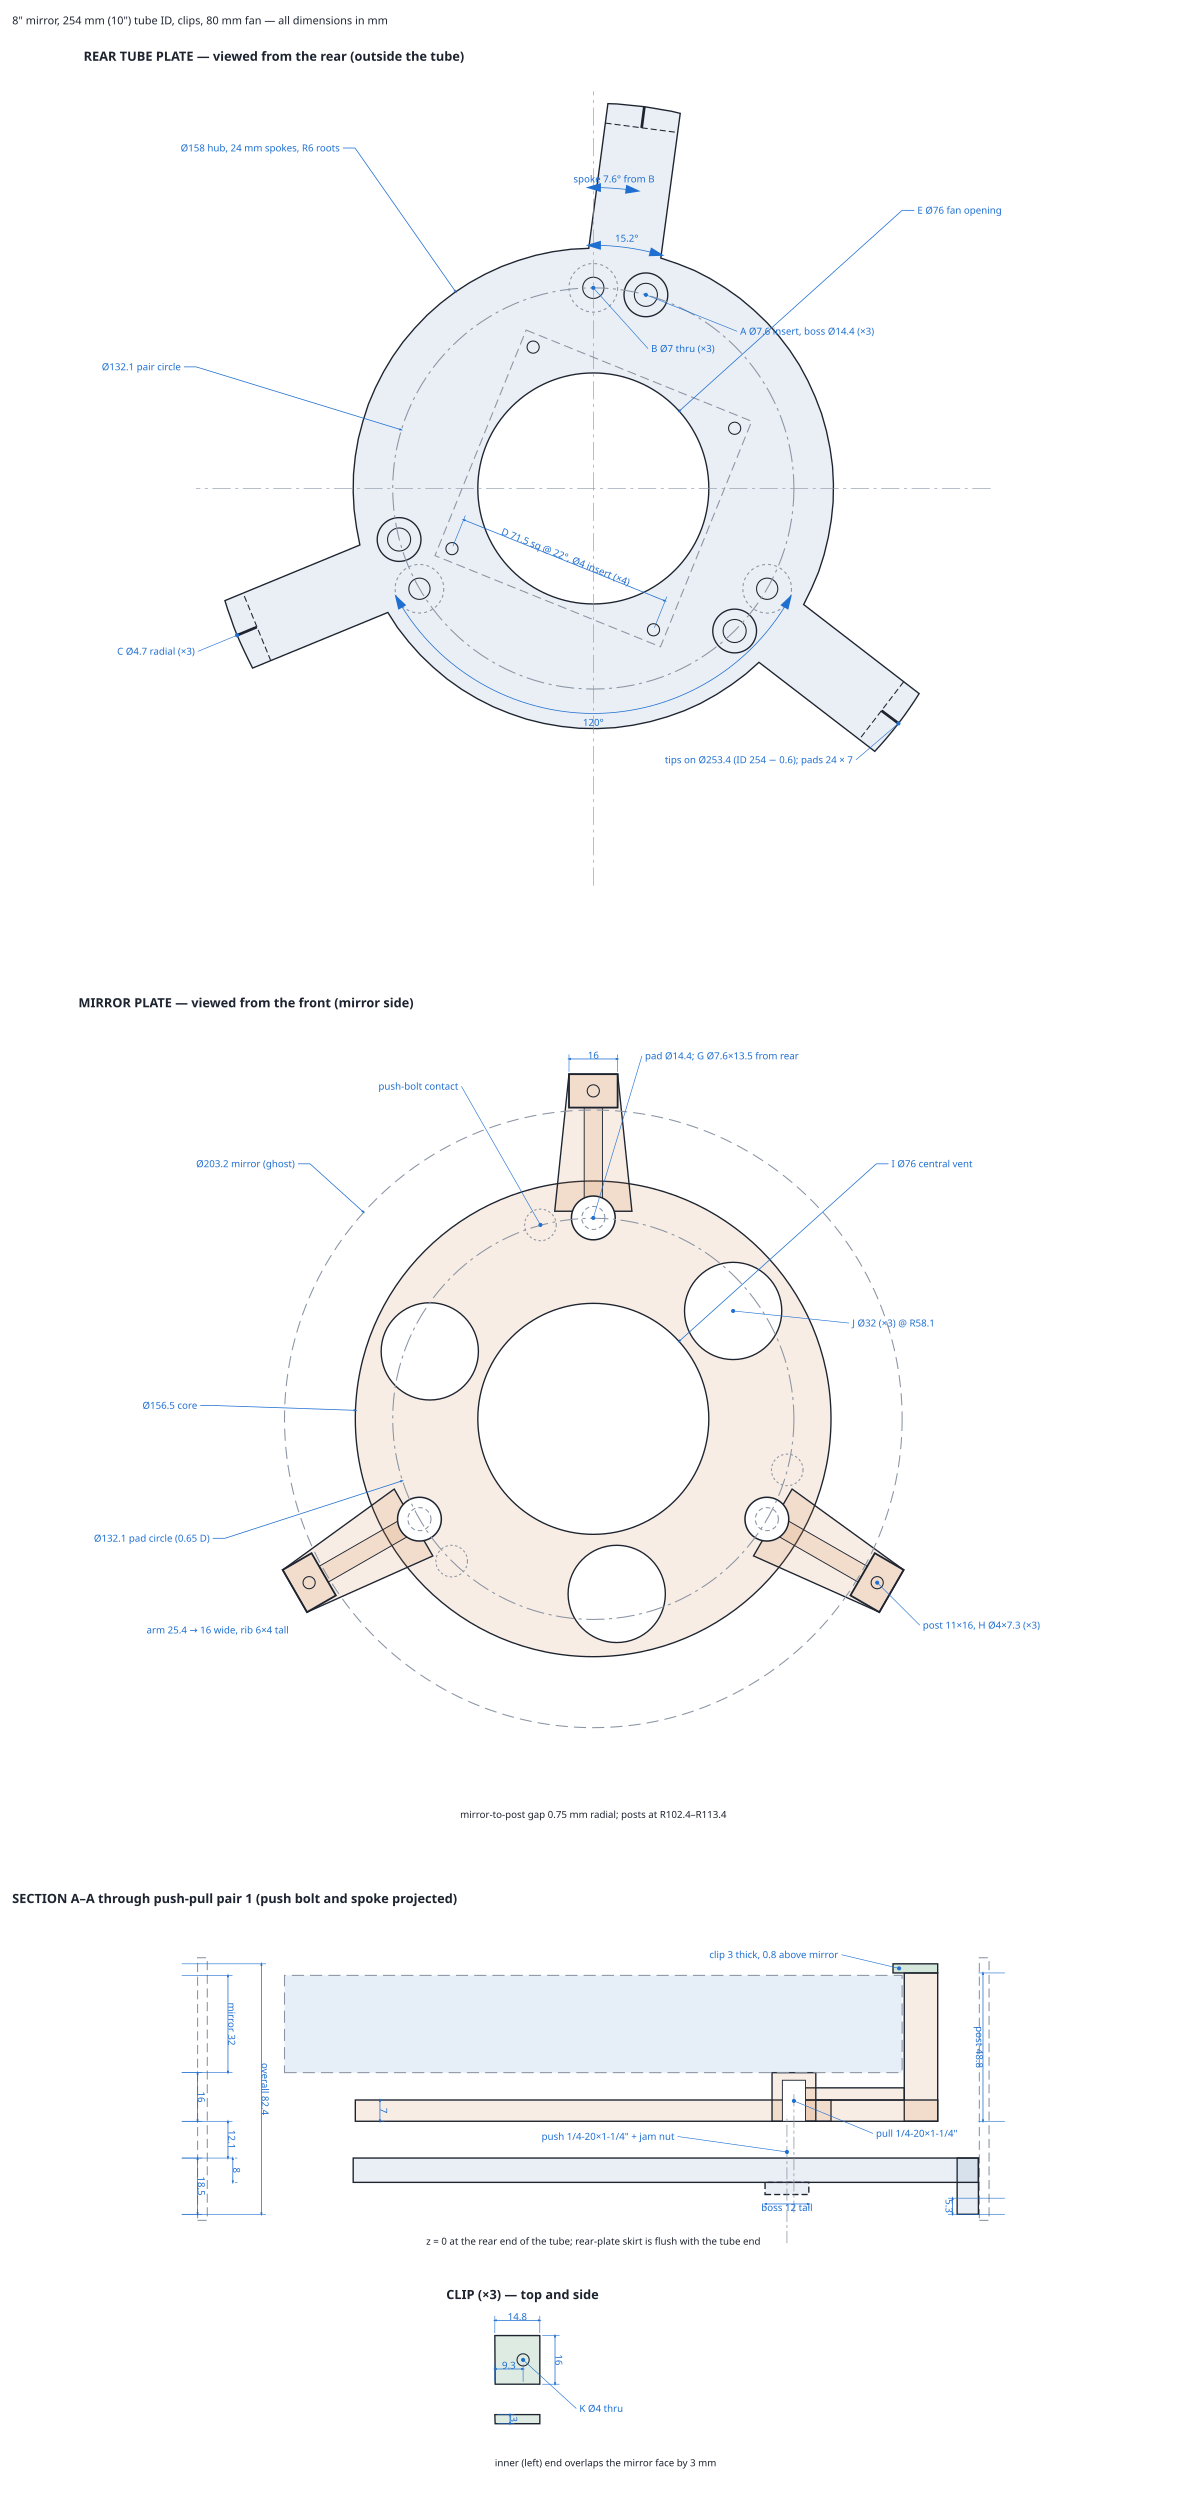
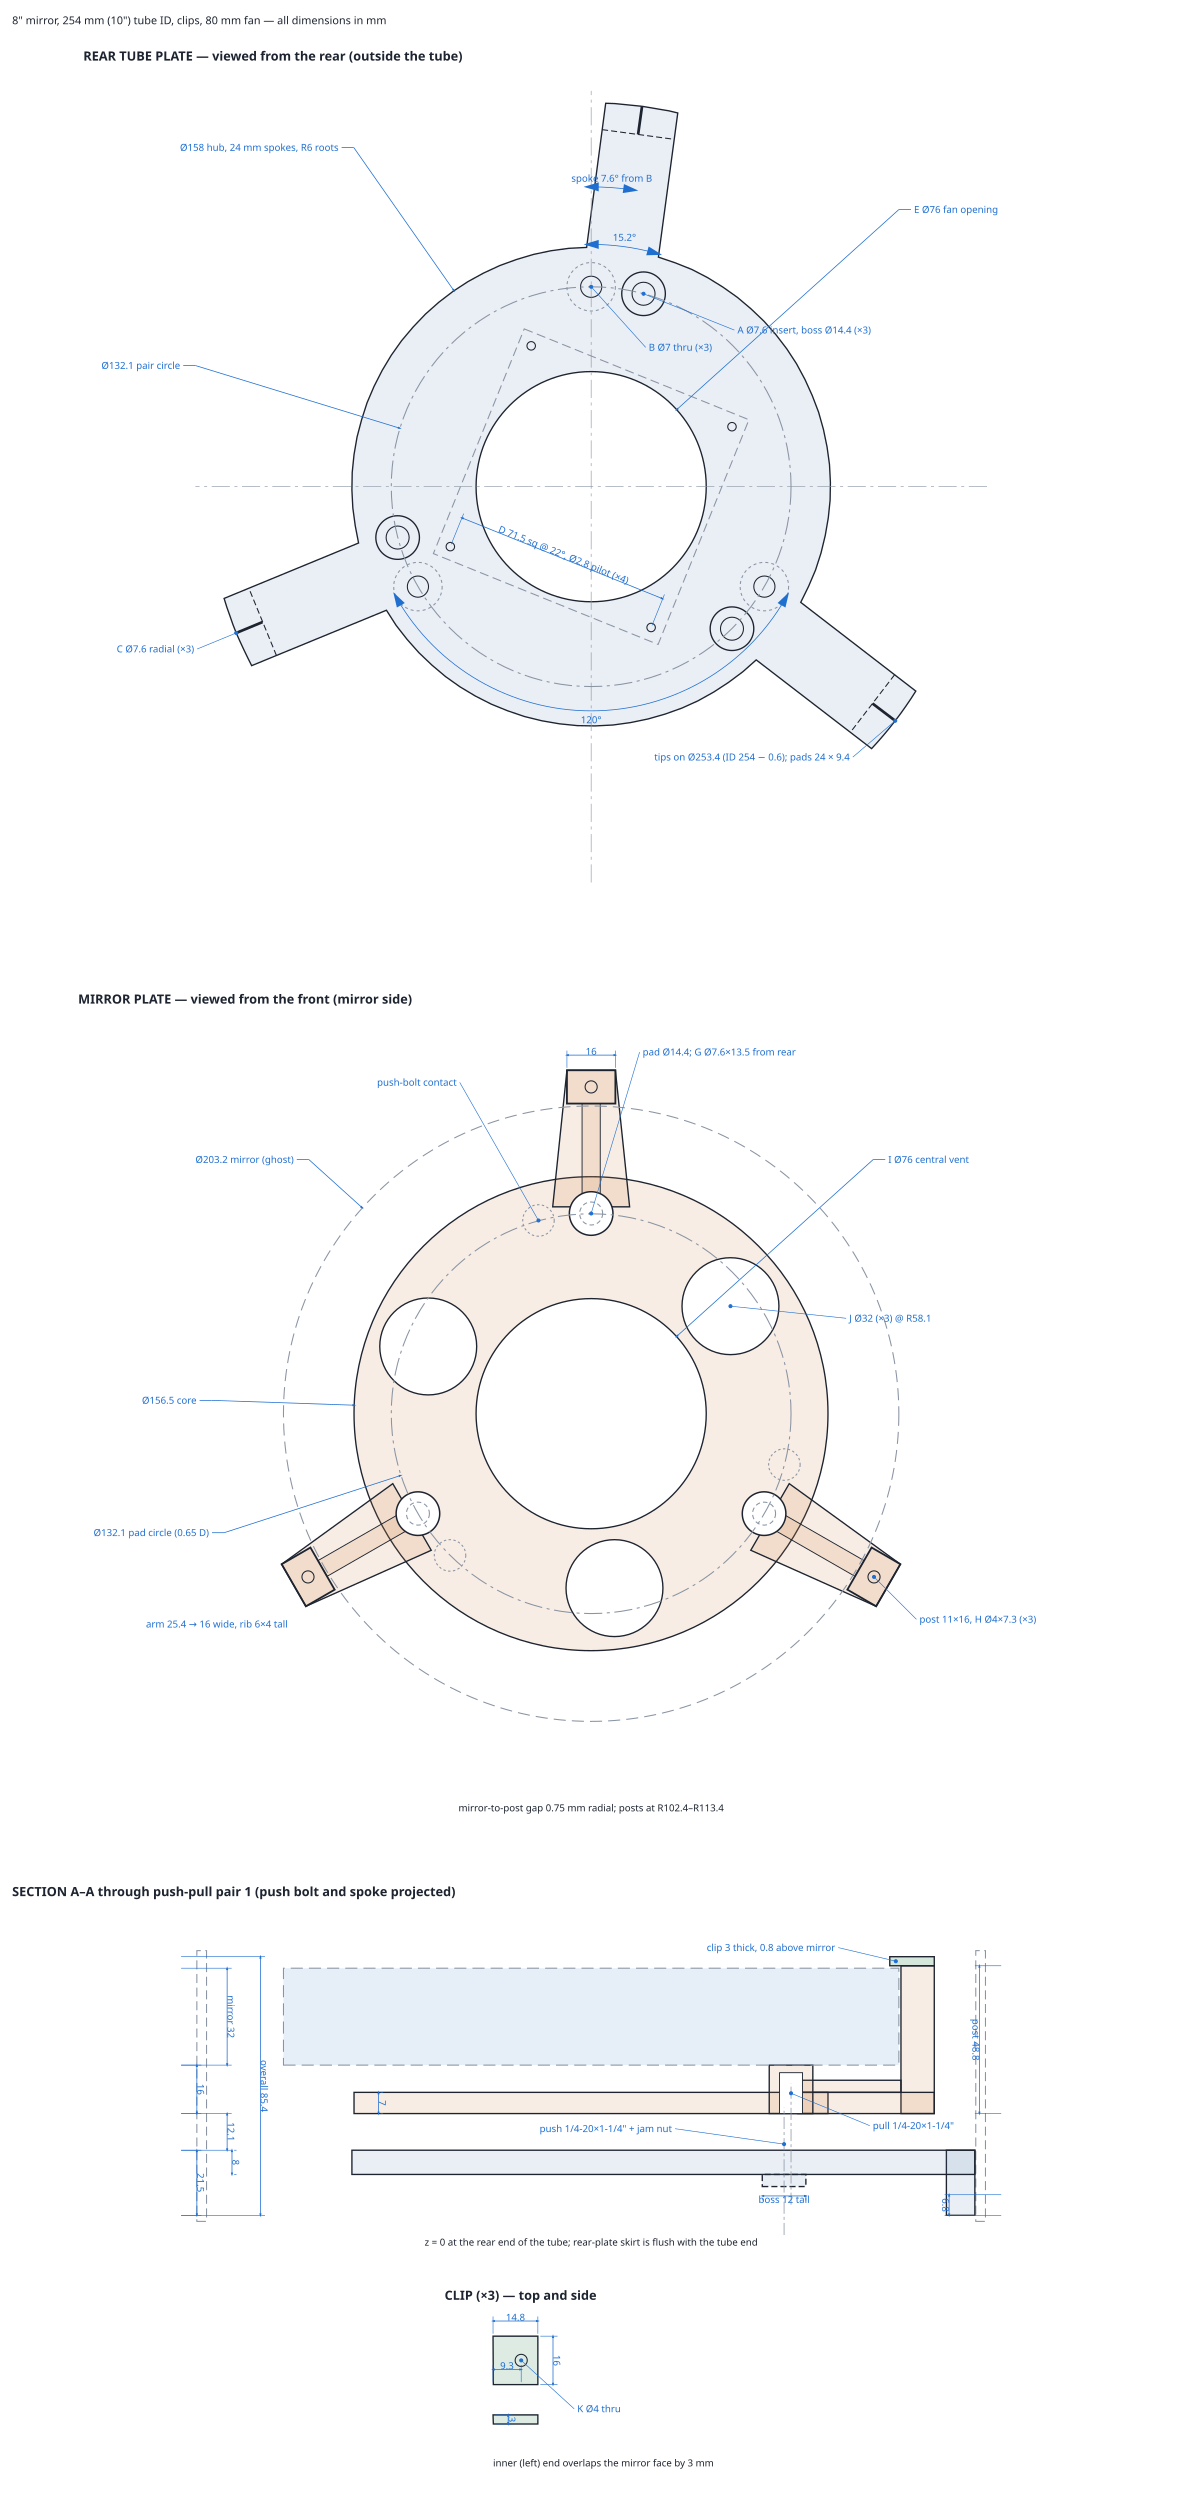
- <svg xmlns="http://www.w3.org/2000/svg" viewBox="0 -12 390.4 822.5" font-family="ui-sans-serif, system-ui, sans-serif">
+ <svg xmlns="http://www.w3.org/2000/svg" viewBox="0 -12 390.4 825.5" font-family="ui-sans-serif, system-ui, sans-serif">
  <defs>
    <marker id="arr" viewBox="0 0 10 10" refX="5" refY="5" markerWidth="5" markerHeight="5" orient="auto-start-reverse">
      <path d="M0,2 L10,5 L0,8 z" fill="var(--dim, #1f6fd1)" />
    </marker>
  </defs>
  <text x="4" y="-4" font-size="3.6" text-anchor="start" fill="var(--ink, #1d2430)" dominant-baseline="auto">8" mirror, 254 mm (10") tube ID, clips, 80 mm fan — all dimensions in mm</text>
  <g transform="translate(23.5,0)">
    <text x="4" y="8" font-size="4.2" text-anchor="start" fill="var(--ink, #1d2430)" dominant-baseline="auto" font-weight="600">REAR TUBE PLATE — viewed from the rear (outside the tube)</text>
    <path d="M170.2,69.7L176.5,22.1L179.5,22.2L182.5,22.5L185.5,22.8L188.5,23.1L191.5,23.6L194.4,24.1L197.4,24.6L200.3,25.3L193.9,72.9L199.5,74.8L205,77L210.2,79.7L215.2,82.8L220,86.2L224.5,90L228.8,94.1L232.7,98.5L236.3,103.2L239.5,108.1L242.3,113.3L244.7,118.6L246.8,124.1L248.4,129.8L249.6,135.6L250.4,141.4L250.7,147.3L250.6,153.2L250,159L249,164.8L247.6,170.6L245.8,176.2L243.5,181.6L240.9,186.9L278.9,216.2L277.3,218.7L275.6,221.2L273.9,223.6L272.1,226L270.2,228.4L268.3,230.7L266.3,233L264.3,235.2L226.2,205.9L221.8,209.8L217.1,213.3L212.2,216.5L207,219.4L201.7,221.8L196.1,223.8L190.5,225.4L184.7,226.6L178.9,227.4L173,227.7L167.1,227.6L161.2,227L155.4,226L149.7,224.6L144.1,222.7L138.7,220.5L133.4,217.8L128.4,214.8L123.6,211.4L119.1,207.6L114.8,203.5L110.9,199.1L107.3,194.5L104.1,189.5L59.6,207.8L58.3,205.2L57,202.5L55.7,199.7L54.5,197L53.4,194.2L52.4,191.3L51.4,188.5L50.5,185.6L94.9,167.3L93.8,161.6L93,155.7L92.7,149.8L92.8,144L93.4,138.1L94.4,132.3L95.9,126.6L97.7,121L100,115.6L102.7,110.3L105.7,105.3L109.1,100.5L112.9,96L117,91.7L121.4,87.8L126.1,84.2L131,81L136.1,78.2L141.5,75.7L147,73.7L152.7,72L158.4,70.8L164.3,70ZM209.7,148.7A38,38 0 1,0 133.7,148.7A38,38 0 1,0 209.7,148.7Z" fill="var(--part, rgba(79,124,172,0.12))" stroke="var(--ink, #1d2430)" stroke-width="0.45" fill-rule="evenodd" />
-     <line x1="175.7" y1="28.5" x2="199.5" y2="31.6" stroke="var(--ink, #1d2430)" stroke-width="0.35" stroke-dasharray="2 1" />
-     <line x1="273.8" y1="212.3" x2="259.2" y2="231.3" stroke="var(--ink, #1d2430)" stroke-width="0.35" stroke-dasharray="2 1" />
-     <line x1="65.6" y1="205.4" x2="56.5" y2="183.2" stroke="var(--ink, #1d2430)" stroke-width="0.35" stroke-dasharray="2 1" />
+     <line x1="175.3" y1="30.8" x2="199.1" y2="34" stroke="var(--ink, #1d2430)" stroke-width="0.35" stroke-dasharray="2 1" />
+     <line x1="271.9" y1="210.8" x2="257.3" y2="229.8" stroke="var(--ink, #1d2430)" stroke-width="0.35" stroke-dasharray="2 1" />
+     <line x1="67.8" y1="204.5" x2="58.7" y2="182.3" stroke="var(--ink, #1d2430)" stroke-width="0.35" stroke-dasharray="2 1" />
    <circle cx="189" cy="85" r="7.2" fill="none" stroke="var(--ink, #1d2430)" stroke-width="0.45" />
    <circle cx="189" cy="85" r="3.8" fill="none" stroke="var(--ink, #1d2430)" stroke-width="0.35" />
    <circle cx="171.7" cy="82.7" r="3.5" fill="none" stroke="var(--ink, #1d2430)" stroke-width="0.35" />
    <circle cx="171.7" cy="82.7" r="8" fill="none" stroke="var(--hid, #8a94a3)" stroke-width="0.35" stroke-dasharray="1 1" />
    <circle cx="218.2" cy="195.6" r="7.2" fill="none" stroke="var(--ink, #1d2430)" stroke-width="0.45" />
    <circle cx="218.2" cy="195.6" r="3.8" fill="none" stroke="var(--ink, #1d2430)" stroke-width="0.35" />
    <circle cx="228.9" cy="181.7" r="3.5" fill="none" stroke="var(--ink, #1d2430)" stroke-width="0.35" />
    <circle cx="228.9" cy="181.7" r="8" fill="none" stroke="var(--hid, #8a94a3)" stroke-width="0.35" stroke-dasharray="1 1" />
    <circle cx="107.8" cy="165.5" r="7.2" fill="none" stroke="var(--ink, #1d2430)" stroke-width="0.45" />
    <circle cx="107.8" cy="165.5" r="3.8" fill="none" stroke="var(--ink, #1d2430)" stroke-width="0.35" />
    <circle cx="114.5" cy="181.7" r="3.5" fill="none" stroke="var(--ink, #1d2430)" stroke-width="0.35" />
    <circle cx="114.5" cy="181.7" r="8" fill="none" stroke="var(--hid, #8a94a3)" stroke-width="0.35" stroke-dasharray="1 1" />
-     <circle cx="151.9" cy="102.2" r="2" fill="none" stroke="var(--ink, #1d2430)" stroke-width="0.35" />
-     <circle cx="218.2" cy="128.9" r="2" fill="none" stroke="var(--ink, #1d2430)" stroke-width="0.35" />
-     <circle cx="191.5" cy="195.2" r="2" fill="none" stroke="var(--ink, #1d2430)" stroke-width="0.35" />
-     <circle cx="125.2" cy="168.5" r="2" fill="none" stroke="var(--ink, #1d2430)" stroke-width="0.35" />
+     <circle cx="151.9" cy="102.2" r="1.4" fill="none" stroke="var(--ink, #1d2430)" stroke-width="0.35" />
+     <circle cx="218.2" cy="128.9" r="1.4" fill="none" stroke="var(--ink, #1d2430)" stroke-width="0.35" />
+     <circle cx="191.5" cy="195.2" r="1.4" fill="none" stroke="var(--ink, #1d2430)" stroke-width="0.35" />
+     <circle cx="125.2" cy="168.5" r="1.4" fill="none" stroke="var(--ink, #1d2430)" stroke-width="0.35" />
    <path d="M149.6,96.6L223.8,126.6L193.8,200.8L119.6,170.8Z" fill="none" stroke="var(--hid, #8a94a3)" stroke-width="0.35" stroke-dasharray="3 1.5" fill-rule="evenodd" />
-     <line x1="187.6" y1="30.1" x2="188.5" y2="23.1" stroke="var(--ink, #1d2430)" stroke-width="0.9" />
-     <line x1="266.5" y1="221.8" x2="272.1" y2="226" stroke="var(--ink, #1d2430)" stroke-width="0.9" />
-     <line x1="61" y1="194.3" x2="54.5" y2="197" stroke="var(--ink, #1d2430)" stroke-width="0.9" />
+     <line x1="187.2" y1="32.4" x2="188.5" y2="23.1" stroke="var(--ink, #1d2430)" stroke-width="0.9" />
+     <line x1="264.6" y1="220.3" x2="272.1" y2="226" stroke="var(--ink, #1d2430)" stroke-width="0.9" />
+     <line x1="63.2" y1="193.4" x2="54.5" y2="197" stroke="var(--ink, #1d2430)" stroke-width="0.9" />
    <circle cx="171.7" cy="148.7" r="66" fill="none" stroke="var(--hid, #8a94a3)" stroke-width="0.35" stroke-dasharray="6 1.5 1 1.5" />
    <line x1="302.4" y1="148.7" x2="41" y2="148.7" stroke="var(--hid, #8a94a3)" stroke-width="0.2" stroke-dasharray="6 1.5 1 1.5" />
    <line x1="171.7" y1="279.4" x2="171.7" y2="18" stroke="var(--hid, #8a94a3)" stroke-width="0.2" stroke-dasharray="6 1.5 1 1.5" />
    <line x1="272.1" y1="226" x2="258.1" y2="238" stroke="var(--dim, #1f6fd1)" stroke-width="0.2" />
    <circle cx="272.1" cy="226" r="0.5" fill="var(--dim, #1f6fd1)" stroke="var(--dim, #1f6fd1)" stroke-width="0.35" />
-     <text x="257.1" y="238" font-size="3.2" text-anchor="end" fill="var(--dim, #1f6fd1)" dominant-baseline="middle">tips on Ø253.4 (ID 254 − 0.6); pads 24 × 7</text>
+     <text x="257.1" y="238" font-size="3.2" text-anchor="end" fill="var(--dim, #1f6fd1)" dominant-baseline="middle">tips on Ø253.4 (ID 254 − 0.6); pads 24 × 9.4</text>
    <path d="M93.3,36.7L126.4,84" fill="none" stroke="var(--dim, #1f6fd1)" stroke-width="0.25" marker-end="url(#arr)" />
    <line x1="93.3" y1="36.7" x2="89.3" y2="36.7" stroke="var(--dim, #1f6fd1)" stroke-width="0.25" />
    <text x="88.3" y="36.7" font-size="3.2" text-anchor="end" fill="var(--dim, #1f6fd1)" dominant-baseline="middle">Ø158 hub, 24 mm spokes, R6 roots</text>
    <path d="M184.8,50.6A99,99 0 0,0 171.7,49.7" fill="none" stroke="var(--dim, #1f6fd1)" stroke-width="0.25" fill-rule="evenodd" />
    <path d="M184.8,50.6A99,99 0 0,0 171.7,49.7" fill="none" stroke="none" marker-start="url(#arr)" marker-end="url(#arr)" />
    <text x="178.5" y="46.9" font-size="3.2" text-anchor="middle" fill="var(--dim, #1f6fd1)" dominant-baseline="middle">spoke 7.6° from B</text>
    <path d="M41,108.7L108.5,129.4" fill="none" stroke="var(--dim, #1f6fd1)" stroke-width="0.25" marker-end="url(#arr)" />
    <line x1="41" y1="108.7" x2="37" y2="108.7" stroke="var(--dim, #1f6fd1)" stroke-width="0.25" />
    <text x="36" y="108.7" font-size="3.2" text-anchor="end" fill="var(--dim, #1f6fd1)" dominant-baseline="middle">Ø132.1 pair circle</text>
    <path d="M273.3,57.2L199.9,123.3" fill="none" stroke="var(--dim, #1f6fd1)" stroke-width="0.25" marker-end="url(#arr)" />
    <line x1="273.3" y1="57.2" x2="277.3" y2="57.2" stroke="var(--dim, #1f6fd1)" stroke-width="0.25" />
    <text x="278.3" y="57.2" font-size="3.2" text-anchor="start" fill="var(--dim, #1f6fd1)" dominant-baseline="middle">E Ø76 fan opening</text>
    <line x1="171.7" y1="82.7" x2="189.7" y2="102.7" stroke="var(--dim, #1f6fd1)" stroke-width="0.2" />
    <circle cx="171.7" cy="82.7" r="0.5" fill="var(--dim, #1f6fd1)" stroke="var(--dim, #1f6fd1)" stroke-width="0.35" />
    <text x="190.7" y="102.7" font-size="3.2" text-anchor="start" fill="var(--dim, #1f6fd1)" dominant-baseline="middle">B Ø7 thru (×3)</text>
    <line x1="189" y1="85" x2="219" y2="97" stroke="var(--dim, #1f6fd1)" stroke-width="0.2" />
    <circle cx="189" cy="85" r="0.5" fill="var(--dim, #1f6fd1)" stroke="var(--dim, #1f6fd1)" stroke-width="0.35" />
    <text x="220" y="97" font-size="3.2" text-anchor="start" fill="var(--dim, #1f6fd1)" dominant-baseline="middle">A Ø7.6 insert, boss Ø14.4 (×3)</text>
    <path d="M171.7,68.7A80,80 0 0,1 192.7,71.5" fill="none" stroke="var(--dim, #1f6fd1)" stroke-width="0.25" fill-rule="evenodd" />
    <path d="M171.7,68.7A80,80 0 0,1 192.7,71.5" fill="none" stroke="none" marker-start="url(#arr)" marker-end="url(#arr)" />
    <text x="182.7" y="66.4" font-size="3.2" text-anchor="middle" fill="var(--dim, #1f6fd1)" dominant-baseline="middle">15.2°</text>
    <path d="M235.8,185.7A74,74 0 0,1 107.6,185.7" fill="none" stroke="var(--dim, #1f6fd1)" stroke-width="0.25" fill-rule="evenodd" />
    <path d="M235.8,185.7A74,74 0 0,1 107.6,185.7" fill="none" stroke="none" marker-start="url(#arr)" marker-end="url(#arr)" />
    <text x="171.7" y="225.7" font-size="3.2" text-anchor="middle" fill="var(--dim, #1f6fd1)" dominant-baseline="middle">120°</text>
    <line x1="125.5" y1="167.7" x2="129.6" y2="157.6" stroke="var(--dim, #1f6fd1)" stroke-width="0.2" />
    <line x1="191.8" y1="194.5" x2="195.9" y2="184.3" stroke="var(--dim, #1f6fd1)" stroke-width="0.2" />
    <line x1="129" y1="159" x2="195.3" y2="185.7" stroke="var(--dim, #1f6fd1)" stroke-width="0.25" marker-start="url(#arr)" marker-end="url(#arr)" />
-     <text x="162.6" y="171.2" font-size="3.2" text-anchor="middle" fill="var(--dim, #1f6fd1)" transform="rotate(22 162.6 171.2)" dominant-baseline="middle">D 71.5 sq @ 22°, Ø4 insert (×4)</text>
+     <text x="162.6" y="171.2" font-size="3.2" text-anchor="middle" fill="var(--dim, #1f6fd1)" transform="rotate(22 162.6 171.2)" dominant-baseline="middle">D 71.5 sq @ 22°, Ø2.8 pilot (×4)</text>
    <line x1="54.5" y1="197" x2="41.6" y2="202.3" stroke="var(--dim, #1f6fd1)" stroke-width="0.2" />
    <circle cx="54.5" cy="197" r="0.5" fill="var(--dim, #1f6fd1)" stroke="var(--dim, #1f6fd1)" stroke-width="0.35" />
-     <text x="40.6" y="202.3" font-size="3.2" text-anchor="end" fill="var(--dim, #1f6fd1)" dominant-baseline="middle">C Ø4.7 radial (×3)</text>
+     <text x="40.6" y="202.3" font-size="3.2" text-anchor="end" fill="var(--dim, #1f6fd1)" dominant-baseline="middle">C Ø7.6 radial (×3)</text>
  </g>
  <g transform="translate(21.8,311.4)">
    <text x="4" y="8" font-size="4.2" text-anchor="start" fill="var(--ink, #1d2430)" dominant-baseline="auto" font-weight="600">MIRROR PLATE — viewed from the front (mirror side)</text>
    <path d="M251.6,143.4A78.2,78.2 0 1,0 95.1,143.4A78.2,78.2 0 1,0 251.6,143.4ZM211.4,143.4A38,38 0 1,0 135.4,143.4A38,38 0 1,0 211.4,143.4ZM135.6,121.2A16,16 0 1,0 103.6,121.2A16,16 0 1,0 135.6,121.2ZM197.1,201A16,16 0 1,0 165.1,201A16,16 0 1,0 197.1,201ZM235.4,107.9A16,16 0 1,0 203.4,107.9A16,16 0 1,0 235.4,107.9Z" fill="var(--part2, rgba(201,128,58,0.14))" stroke="var(--ink, #1d2430)" stroke-width="0.45" fill-rule="evenodd" />
    <path d="M186.1,75.1L181.4,30L165.4,30L160.7,75.1Z" fill="var(--part2, rgba(201,128,58,0.14))" stroke="var(--ink, #1d2430)" stroke-width="0.45" fill-rule="evenodd" />
    <path d="M176.4,75.1L176.4,41L170.4,41L170.4,75.1Z" fill="var(--part2, rgba(201,128,58,0.14))" stroke="var(--ink, #1d2430)" stroke-width="0.3" fill-rule="evenodd" />
    <path d="M181.4,41L181.4,30L165.4,30L165.4,41Z" fill="var(--part2, rgba(201,128,58,0.14))" stroke="var(--ink, #1d2430)" stroke-width="0.6" fill-rule="evenodd" />
    <circle cx="173.4" cy="77.3" r="7.2" fill="var(--bg, #fff)" stroke="var(--ink, #1d2430)" stroke-width="0.5" />
    <circle cx="173.4" cy="77.3" r="3.8" fill="none" stroke="var(--hid, #8a94a3)" stroke-width="0.35" stroke-dasharray="1.5 1" />
    <circle cx="156" cy="79.6" r="5.2" fill="none" stroke="var(--hid, #8a94a3)" stroke-width="0.35" stroke-dasharray="0.8 0.8" />
    <circle cx="173.4" cy="35.5" r="2" fill="none" stroke="var(--ink, #1d2430)" stroke-width="0.35" />
    <path d="M107.9,166.5L71.2,193.1L79.2,207L120.6,188.5Z" fill="var(--part2, rgba(201,128,58,0.14))" stroke="var(--ink, #1d2430)" stroke-width="0.45" fill-rule="evenodd" />
    <path d="M112.8,174.9L83.2,191.9L86.2,197.1L115.8,180.1Z" fill="var(--part2, rgba(201,128,58,0.14))" stroke="var(--ink, #1d2430)" stroke-width="0.3" fill-rule="evenodd" />
    <path d="M80.7,187.6L71.2,193.1L79.2,207L88.7,201.5Z" fill="var(--part2, rgba(201,128,58,0.14))" stroke="var(--ink, #1d2430)" stroke-width="0.6" fill-rule="evenodd" />
    <circle cx="116.2" cy="176.4" r="7.2" fill="var(--bg, #fff)" stroke="var(--ink, #1d2430)" stroke-width="0.5" />
    <circle cx="116.2" cy="176.4" r="3.8" fill="none" stroke="var(--hid, #8a94a3)" stroke-width="0.35" stroke-dasharray="1.5 1" />
    <circle cx="126.8" cy="190.2" r="5.2" fill="none" stroke="var(--hid, #8a94a3)" stroke-width="0.35" stroke-dasharray="0.8 0.8" />
    <circle cx="79.9" cy="197.3" r="2" fill="none" stroke="var(--ink, #1d2430)" stroke-width="0.35" />
    <path d="M226.1,188.5L267.5,207L275.5,193.1L238.8,166.5Z" fill="var(--part2, rgba(201,128,58,0.14))" stroke="var(--ink, #1d2430)" stroke-width="0.45" fill-rule="evenodd" />
    <path d="M230.9,180.1L260.5,197.1L263.5,191.9L233.9,174.9Z" fill="var(--part2, rgba(201,128,58,0.14))" stroke="var(--ink, #1d2430)" stroke-width="0.3" fill-rule="evenodd" />
    <path d="M258,201.5L267.5,207L275.5,193.1L266,187.6Z" fill="var(--part2, rgba(201,128,58,0.14))" stroke="var(--ink, #1d2430)" stroke-width="0.6" fill-rule="evenodd" />
    <circle cx="230.5" cy="176.4" r="7.2" fill="var(--bg, #fff)" stroke="var(--ink, #1d2430)" stroke-width="0.5" />
    <circle cx="230.5" cy="176.4" r="3.8" fill="none" stroke="var(--hid, #8a94a3)" stroke-width="0.35" stroke-dasharray="1.5 1" />
    <circle cx="237.2" cy="160.2" r="5.2" fill="none" stroke="var(--hid, #8a94a3)" stroke-width="0.35" stroke-dasharray="0.8 0.8" />
    <circle cx="266.8" cy="197.3" r="2" fill="none" stroke="var(--ink, #1d2430)" stroke-width="0.35" />
    <circle cx="173.4" cy="143.4" r="101.6" fill="none" stroke="var(--hid, #8a94a3)" stroke-width="0.35" stroke-dasharray="4 2" />
    <circle cx="173.4" cy="143.4" r="66" fill="none" stroke="var(--hid, #8a94a3)" stroke-width="0.35" stroke-dasharray="6 1.5 1 1.5" />
    <path d="M48.1,139L95.2,140.6" fill="none" stroke="var(--dim, #1f6fd1)" stroke-width="0.25" marker-end="url(#arr)" />
    <line x1="48.1" y1="139" x2="44.1" y2="139" stroke="var(--dim, #1f6fd1)" stroke-width="0.25" />
    <text x="43.1" y="139" font-size="3.2" text-anchor="end" fill="var(--dim, #1f6fd1)" dominant-baseline="middle">Ø156.5 core</text>
    <path d="M52.2,182.7L110.5,163.8" fill="none" stroke="var(--dim, #1f6fd1)" stroke-width="0.25" marker-end="url(#arr)" />
    <line x1="52.2" y1="182.7" x2="48.2" y2="182.7" stroke="var(--dim, #1f6fd1)" stroke-width="0.25" />
    <text x="47.2" y="182.7" font-size="3.2" text-anchor="end" fill="var(--dim, #1f6fd1)" dominant-baseline="middle">Ø132.1 pad circle (0.65 D)</text>
    <path d="M80.2,59.5L97.8,75.4" fill="none" stroke="var(--dim, #1f6fd1)" stroke-width="0.25" marker-end="url(#arr)" />
    <line x1="80.2" y1="59.5" x2="76.2" y2="59.5" stroke="var(--dim, #1f6fd1)" stroke-width="0.25" />
    <text x="75.2" y="59.5" font-size="3.2" text-anchor="end" fill="var(--dim, #1f6fd1)" dominant-baseline="middle">Ø203.2 mirror (ghost)</text>
    <path d="M266.5,59.5L201.6,117.9" fill="none" stroke="var(--dim, #1f6fd1)" stroke-width="0.25" marker-end="url(#arr)" />
    <line x1="266.5" y1="59.5" x2="270.5" y2="59.5" stroke="var(--dim, #1f6fd1)" stroke-width="0.25" />
    <text x="271.5" y="59.5" font-size="3.2" text-anchor="start" fill="var(--dim, #1f6fd1)" dominant-baseline="middle">I Ø76 central vent</text>
    <line x1="173.4" y1="77.3" x2="189.4" y2="24" stroke="var(--dim, #1f6fd1)" stroke-width="0.2" />
    <circle cx="173.4" cy="77.3" r="0.5" fill="var(--dim, #1f6fd1)" stroke="var(--dim, #1f6fd1)" stroke-width="0.35" />
    <text x="190.4" y="24" font-size="3.2" text-anchor="start" fill="var(--dim, #1f6fd1)" dominant-baseline="middle">pad Ø14.4; G Ø7.6×13.5 from rear</text>
    <line x1="156" y1="79.6" x2="130" y2="34" stroke="var(--dim, #1f6fd1)" stroke-width="0.2" />
    <circle cx="156" cy="79.6" r="0.5" fill="var(--dim, #1f6fd1)" stroke="var(--dim, #1f6fd1)" stroke-width="0.35" />
    <text x="129" y="34" font-size="3.2" text-anchor="end" fill="var(--dim, #1f6fd1)" dominant-baseline="middle">push-bolt contact</text>
    <line x1="181.4" y1="29.2" x2="181.4" y2="23.5" stroke="var(--dim, #1f6fd1)" stroke-width="0.2" />
    <line x1="165.4" y1="29.2" x2="165.4" y2="23.5" stroke="var(--dim, #1f6fd1)" stroke-width="0.2" />
    <line x1="181.4" y1="25" x2="165.4" y2="25" stroke="var(--dim, #1f6fd1)" stroke-width="0.25" marker-start="url(#arr)" marker-end="url(#arr)" />
    <text x="173.4" y="23.8" font-size="3.2" text-anchor="middle" fill="var(--dim, #1f6fd1)" transform="rotate(360 173.4 23.8)" dominant-baseline="middle">16</text>
    <line x1="266.8" y1="197.3" x2="280.8" y2="211.3" stroke="var(--dim, #1f6fd1)" stroke-width="0.2" />
    <circle cx="266.8" cy="197.3" r="0.5" fill="var(--dim, #1f6fd1)" stroke="var(--dim, #1f6fd1)" stroke-width="0.35" />
    <text x="281.8" y="211.3" font-size="3.2" text-anchor="start" fill="var(--dim, #1f6fd1)" dominant-baseline="middle">post 11×16, H Ø4×7.3 (×3)</text>
    <text x="73.2" y="214" font-size="3.2" text-anchor="end" fill="var(--dim, #1f6fd1)" dominant-baseline="auto">arm 25.4 → 16 wide, rib 6×4 tall</text>
    <text x="173.4" y="274.7" font-size="3.2" text-anchor="middle" fill="var(--ink, #1d2430)" dominant-baseline="auto">mirror-to-post gap 0.75 mm radial; posts at R102.4–R113.4</text>
    <line x1="219.4" y1="107.9" x2="257.6" y2="111.9" stroke="var(--dim, #1f6fd1)" stroke-width="0.2" />
    <circle cx="219.4" cy="107.9" r="0.5" fill="var(--dim, #1f6fd1)" stroke="var(--dim, #1f6fd1)" stroke-width="0.35" />
    <text x="258.6" y="111.9" font-size="3.2" text-anchor="start" fill="var(--dim, #1f6fd1)" dominant-baseline="middle">J Ø32 (×3) @ R58.1</text>
  </g>
  <g transform="translate(0,606.1)">
    <text x="4" y="8" font-size="4.2" text-anchor="start" fill="var(--ink, #1d2430)" dominant-baseline="auto" font-weight="600">SECTION A–A through push-pull pair 1 (push bolt and spoke projected)</text>
-     <path d="M322.2,112.4L325.4,112.4L325.4,26L322.2,26Z" fill="none" stroke="var(--hid, #8a94a3)" stroke-width="0.35" stroke-dasharray="3 1.5" fill-rule="evenodd" />
-     <path d="M65,112.4L68.2,112.4L68.2,26L65,26Z" fill="none" stroke="var(--hid, #8a94a3)" stroke-width="0.35" stroke-dasharray="3 1.5" fill-rule="evenodd" />
-     <path d="M314.9,110.4L321.9,110.4L321.9,91.9L314.9,91.9Z" fill="var(--part, rgba(79,124,172,0.12))" stroke="var(--ink, #1d2430)" stroke-width="0.45" fill-rule="evenodd" />
+     <path d="M322.2,115.4L325.4,115.4L325.4,26L322.2,26Z" fill="none" stroke="var(--hid, #8a94a3)" stroke-width="0.35" stroke-dasharray="3 1.5" fill-rule="evenodd" />
+     <path d="M65,115.4L68.2,115.4L68.2,26L65,26Z" fill="none" stroke="var(--hid, #8a94a3)" stroke-width="0.35" stroke-dasharray="3 1.5" fill-rule="evenodd" />
+     <path d="M312.5,113.4L321.9,113.4L321.9,91.9L312.5,91.9Z" fill="var(--part, rgba(79,124,172,0.12))" stroke="var(--ink, #1d2430)" stroke-width="0.45" fill-rule="evenodd" />
    <path d="M116.2,99.9L321.9,99.9L321.9,91.9L116.2,91.9Z" fill="var(--part, rgba(79,124,172,0.12))" stroke="var(--ink, #1d2430)" stroke-width="0.45" fill-rule="evenodd" />
    <path d="M251.7,103.9L266.1,103.9L266.1,99.9L251.7,99.9Z" fill="var(--part, rgba(79,124,172,0.12))" stroke="var(--ink, #1d2430)" stroke-width="0.45" stroke-dasharray="2 1" fill-rule="evenodd" />
    <path d="M116.9,79.8L273.4,79.8L273.4,72.8L116.9,72.8Z" fill="var(--part2, rgba(201,128,58,0.14))" stroke="var(--ink, #1d2430)" stroke-width="0.45" fill-rule="evenodd" />
    <path d="M297.5,79.8L308.5,79.8L308.5,31L297.5,31Z" fill="var(--part2, rgba(201,128,58,0.14))" stroke="var(--ink, #1d2430)" stroke-width="0.45" fill-rule="evenodd" />
    <path d="M263.4,79.8L308.5,79.8L308.5,72.8L263.4,72.8Z" fill="var(--part2, rgba(201,128,58,0.14))" stroke="var(--ink, #1d2430)" stroke-width="0.45" fill-rule="evenodd" />
    <path d="M263.4,72.8L297.5,72.8L297.5,68.8L263.4,68.8Z" fill="var(--part2, rgba(201,128,58,0.14))" stroke="var(--ink, #1d2430)" stroke-width="0.45" fill-rule="evenodd" />
    <path d="M254,79.8L268.4,79.8L268.4,63.8L254,63.8Z" fill="var(--part2, rgba(201,128,58,0.14))" stroke="var(--ink, #1d2430)" stroke-width="0.45" fill-rule="evenodd" />
    <path d="M257.4,79.8L265,79.8L265,66.3L257.4,66.3Z" fill="var(--bg, #fff)" stroke="var(--ink, #1d2430)" stroke-width="0.3" fill-rule="evenodd" />
    <path d="M93.6,63.8L296.8,63.8L296.8,31.8L93.6,31.8Z" fill="var(--ghost, rgba(120,170,220,0.18))" stroke="var(--hid, #8a94a3)" stroke-width="0.35" stroke-dasharray="4 2" fill-rule="evenodd" />
    <path d="M293.8,31L308.5,31L308.5,28L293.8,28Z" fill="rgba(90,158,111,0.25)" stroke="var(--ink, #1d2430)" stroke-width="0.45" fill-rule="evenodd" />
    <line x1="261.2" y1="109.9" x2="261.2" y2="69.8" stroke="var(--hid, #8a94a3)" stroke-width="0.25" stroke-dasharray="4 1 1 1" />
    <line x1="258.9" y1="119.9" x2="258.9" y2="77.8" stroke="var(--hid, #8a94a3)" stroke-width="0.25" stroke-dasharray="4 1 1 1" />
-     <line x1="59.8" y1="110.4" x2="66.5" y2="110.4" stroke="var(--dim, #1f6fd1)" stroke-width="0.2" />
+     <line x1="59.8" y1="113.4" x2="66.5" y2="113.4" stroke="var(--dim, #1f6fd1)" stroke-width="0.2" />
    <line x1="59.8" y1="91.9" x2="66.5" y2="91.9" stroke="var(--dim, #1f6fd1)" stroke-width="0.2" />
-     <line x1="65" y1="110.4" x2="65" y2="91.9" stroke="var(--dim, #1f6fd1)" stroke-width="0.25" marker-start="url(#arr)" marker-end="url(#arr)" />
-     <text x="66.2" y="101.1" font-size="3.2" text-anchor="middle" fill="var(--dim, #1f6fd1)" transform="rotate(90 66.2 101.1)" dominant-baseline="middle">18.5</text>
+     <line x1="65" y1="113.4" x2="65" y2="91.9" stroke="var(--dim, #1f6fd1)" stroke-width="0.25" marker-start="url(#arr)" marker-end="url(#arr)" />
+     <text x="66.2" y="102.6" font-size="3.2" text-anchor="middle" fill="var(--dim, #1f6fd1)" transform="rotate(90 66.2 102.6)" dominant-baseline="middle">21.5</text>
    <line x1="77.3" y1="99.9" x2="78.1" y2="99.9" stroke="var(--dim, #1f6fd1)" stroke-width="0.2" />
    <line x1="77.3" y1="91.9" x2="78.1" y2="91.9" stroke="var(--dim, #1f6fd1)" stroke-width="0.2" />
    <line x1="76.6" y1="99.9" x2="76.6" y2="91.9" stroke="var(--dim, #1f6fd1)" stroke-width="0.25" marker-start="url(#arr)" marker-end="url(#arr)" />
    <text x="77.8" y="95.9" font-size="3.2" text-anchor="middle" fill="var(--dim, #1f6fd1)" transform="rotate(90 77.8 95.9)" dominant-baseline="middle">8</text>
    <line x1="59.8" y1="91.9" x2="76.5" y2="91.9" stroke="var(--dim, #1f6fd1)" stroke-width="0.2" />
    <line x1="59.8" y1="79.8" x2="76.5" y2="79.8" stroke="var(--dim, #1f6fd1)" stroke-width="0.2" />
    <line x1="75" y1="91.9" x2="75" y2="79.8" stroke="var(--dim, #1f6fd1)" stroke-width="0.25" marker-start="url(#arr)" marker-end="url(#arr)" />
    <text x="76.2" y="85.8" font-size="3.2" text-anchor="middle" fill="var(--dim, #1f6fd1)" transform="rotate(90 76.2 85.8)" dominant-baseline="middle">12.1</text>
    <line x1="125.7" y1="79.8" x2="126.5" y2="79.8" stroke="var(--dim, #1f6fd1)" stroke-width="0.2" />
    <line x1="125.7" y1="72.8" x2="126.5" y2="72.8" stroke="var(--dim, #1f6fd1)" stroke-width="0.2" />
    <line x1="125" y1="79.8" x2="125" y2="72.8" stroke="var(--dim, #1f6fd1)" stroke-width="0.25" marker-start="url(#arr)" marker-end="url(#arr)" />
    <text x="126.2" y="76.3" font-size="3.2" text-anchor="middle" fill="var(--dim, #1f6fd1)" transform="rotate(90 126.2 76.3)" dominant-baseline="middle">7</text>
    <line x1="59.8" y1="79.8" x2="66.5" y2="79.8" stroke="var(--dim, #1f6fd1)" stroke-width="0.2" />
    <line x1="59.8" y1="63.8" x2="66.5" y2="63.8" stroke="var(--dim, #1f6fd1)" stroke-width="0.2" />
    <line x1="65" y1="79.8" x2="65" y2="63.8" stroke="var(--dim, #1f6fd1)" stroke-width="0.25" marker-start="url(#arr)" marker-end="url(#arr)" />
    <text x="66.2" y="71.8" font-size="3.2" text-anchor="middle" fill="var(--dim, #1f6fd1)" transform="rotate(90 66.2 71.8)" dominant-baseline="middle">16</text>
    <line x1="59.8" y1="63.8" x2="76.5" y2="63.8" stroke="var(--dim, #1f6fd1)" stroke-width="0.2" />
    <line x1="59.8" y1="31.8" x2="76.5" y2="31.8" stroke="var(--dim, #1f6fd1)" stroke-width="0.2" />
    <line x1="75" y1="63.8" x2="75" y2="31.8" stroke="var(--dim, #1f6fd1)" stroke-width="0.25" marker-start="url(#arr)" marker-end="url(#arr)" />
    <text x="76.2" y="47.8" font-size="3.2" text-anchor="middle" fill="var(--dim, #1f6fd1)" transform="rotate(90 76.2 47.8)" dominant-baseline="middle">mirror 32</text>
-     <line x1="59.8" y1="110.4" x2="87.5" y2="110.4" stroke="var(--dim, #1f6fd1)" stroke-width="0.2" />
+     <line x1="59.8" y1="113.4" x2="87.5" y2="113.4" stroke="var(--dim, #1f6fd1)" stroke-width="0.2" />
    <line x1="59.8" y1="28" x2="87.5" y2="28" stroke="var(--dim, #1f6fd1)" stroke-width="0.2" />
-     <line x1="86" y1="110.4" x2="86" y2="28" stroke="var(--dim, #1f6fd1)" stroke-width="0.25" marker-start="url(#arr)" marker-end="url(#arr)" />
-     <text x="87.2" y="69.2" font-size="3.2" text-anchor="middle" fill="var(--dim, #1f6fd1)" transform="rotate(90 87.2 69.2)" dominant-baseline="middle">overall 82.4</text>
+     <line x1="86" y1="113.4" x2="86" y2="28" stroke="var(--dim, #1f6fd1)" stroke-width="0.25" marker-start="url(#arr)" marker-end="url(#arr)" />
+     <text x="87.2" y="70.7" font-size="3.2" text-anchor="middle" fill="var(--dim, #1f6fd1)" transform="rotate(90 87.2 70.7)" dominant-baseline="middle">overall 85.4</text>
    <line x1="330.6" y1="79.8" x2="321.9" y2="79.8" stroke="var(--dim, #1f6fd1)" stroke-width="0.2" />
    <line x1="330.6" y1="31" x2="321.9" y2="31" stroke="var(--dim, #1f6fd1)" stroke-width="0.2" />
    <line x1="323.4" y1="79.8" x2="323.4" y2="31" stroke="var(--dim, #1f6fd1)" stroke-width="0.25" marker-start="url(#arr)" marker-end="url(#arr)" />
    <text x="322.2" y="55.4" font-size="3.2" text-anchor="middle" fill="var(--dim, #1f6fd1)" transform="rotate(90 322.2 55.4)" dominant-baseline="middle">post 48.8</text>
-     <line x1="330.6" y1="110.4" x2="311.9" y2="110.4" stroke="var(--dim, #1f6fd1)" stroke-width="0.2" />
-     <line x1="330.6" y1="105.1" x2="311.9" y2="105.1" stroke="var(--dim, #1f6fd1)" stroke-width="0.2" />
-     <line x1="313.4" y1="110.4" x2="313.4" y2="105.1" stroke="var(--dim, #1f6fd1)" stroke-width="0.25" marker-start="url(#arr)" marker-end="url(#arr)" />
-     <text x="312.2" y="107.7" font-size="3.2" text-anchor="middle" fill="var(--dim, #1f6fd1)" transform="rotate(90 312.2 107.7)" dominant-baseline="middle">5.3</text>
+     <line x1="330.6" y1="113.4" x2="311.9" y2="113.4" stroke="var(--dim, #1f6fd1)" stroke-width="0.2" />
+     <line x1="330.6" y1="106.6" x2="311.9" y2="106.6" stroke="var(--dim, #1f6fd1)" stroke-width="0.2" />
+     <line x1="313.4" y1="113.4" x2="313.4" y2="106.6" stroke="var(--dim, #1f6fd1)" stroke-width="0.25" marker-start="url(#arr)" marker-end="url(#arr)" />
+     <text x="312.2" y="110" font-size="3.2" text-anchor="middle" fill="var(--dim, #1f6fd1)" transform="rotate(90 312.2 110)" dominant-baseline="middle">6.8</text>
    <line x1="251.7" y1="107.7" x2="251.7" y2="108.5" stroke="var(--dim, #1f6fd1)" stroke-width="0.2" />
    <line x1="266.1" y1="107.7" x2="266.1" y2="108.5" stroke="var(--dim, #1f6fd1)" stroke-width="0.2" />
    <line x1="251.7" y1="107" x2="266.1" y2="107" stroke="var(--dim, #1f6fd1)" stroke-width="0.25" marker-start="url(#arr)" marker-end="url(#arr)" />
    <text x="258.9" y="108.2" font-size="3.2" text-anchor="middle" fill="var(--dim, #1f6fd1)" dominant-baseline="middle">boss 12 tall</text>
    <line x1="295.8" y1="29.5" x2="276.8" y2="25" stroke="var(--dim, #1f6fd1)" stroke-width="0.2" />
    <circle cx="295.8" cy="29.5" r="0.5" fill="var(--dim, #1f6fd1)" stroke="var(--dim, #1f6fd1)" stroke-width="0.35" />
    <text x="275.8" y="25" font-size="3.2" text-anchor="end" fill="var(--dim, #1f6fd1)" dominant-baseline="middle">clip 3 thick, 0.8 above mirror</text>
    <line x1="261.2" y1="73.1" x2="287.2" y2="83.8" stroke="var(--dim, #1f6fd1)" stroke-width="0.2" />
    <circle cx="261.2" cy="73.1" r="0.5" fill="var(--dim, #1f6fd1)" stroke="var(--dim, #1f6fd1)" stroke-width="0.35" />
    <text x="288.2" y="83.8" font-size="3.2" text-anchor="start" fill="var(--dim, #1f6fd1)" dominant-baseline="middle">pull 1/4-20×1-1/4"</text>
    <line x1="258.9" y1="89.9" x2="222.9" y2="84.8" stroke="var(--dim, #1f6fd1)" stroke-width="0.2" />
    <circle cx="258.9" cy="89.9" r="0.5" fill="var(--dim, #1f6fd1)" stroke="var(--dim, #1f6fd1)" stroke-width="0.35" />
    <text x="221.9" y="84.8" font-size="3.2" text-anchor="end" fill="var(--dim, #1f6fd1)" dominant-baseline="middle">push 1/4-20×1-1/4" + jam nut</text>
-     <text x="195.2" y="120.4" font-size="3.2" text-anchor="middle" fill="var(--ink, #1d2430)" dominant-baseline="auto">z = 0 at the rear end of the tube; rear-plate skirt is flush with the tube end</text>
-   </g>
-   <g transform="translate(142.8,736.4)">
+     <text x="195.2" y="123.4" font-size="3.2" text-anchor="middle" fill="var(--ink, #1d2430)" dominant-baseline="auto">z = 0 at the rear end of the tube; rear-plate skirt is flush with the tube end</text>
+   </g>
+   <g transform="translate(142.8,739.4)">
    <text x="4" y="8" font-size="4.2" text-anchor="start" fill="var(--ink, #1d2430)" dominant-baseline="auto" font-weight="600">CLIP (×3) — top and side</text>
    <path d="M20,20h14.8v16h-14.7Z" fill="rgba(90,158,111,0.2)" stroke="var(--ink, #1d2430)" stroke-width="0.45" fill-rule="evenodd" />
    <circle cx="29.3" cy="28" r="2" fill="none" stroke="var(--ink, #1d2430)" stroke-width="0.35" />
    <line x1="20" y1="19.2" x2="20" y2="13.5" stroke="var(--dim, #1f6fd1)" stroke-width="0.2" />
    <line x1="34.8" y1="19.2" x2="34.8" y2="13.5" stroke="var(--dim, #1f6fd1)" stroke-width="0.2" />
    <line x1="20" y1="15" x2="34.8" y2="15" stroke="var(--dim, #1f6fd1)" stroke-width="0.25" marker-start="url(#arr)" marker-end="url(#arr)" />
    <text x="27.4" y="13.8" font-size="3.2" text-anchor="middle" fill="var(--dim, #1f6fd1)" dominant-baseline="middle">14.8</text>
    <line x1="35.6" y1="20" x2="41.3" y2="20" stroke="var(--dim, #1f6fd1)" stroke-width="0.2" />
    <line x1="35.6" y1="36" x2="41.3" y2="36" stroke="var(--dim, #1f6fd1)" stroke-width="0.2" />
    <line x1="39.8" y1="20" x2="39.8" y2="36" stroke="var(--dim, #1f6fd1)" stroke-width="0.25" marker-start="url(#arr)" marker-end="url(#arr)" />
    <text x="41" y="28" font-size="3.2" text-anchor="middle" fill="var(--dim, #1f6fd1)" transform="rotate(90 41 28)" dominant-baseline="middle">16</text>
    <line x1="20" y1="35.2" x2="20" y2="29.5" stroke="var(--dim, #1f6fd1)" stroke-width="0.2" />
    <line x1="29.3" y1="35.2" x2="29.3" y2="29.5" stroke="var(--dim, #1f6fd1)" stroke-width="0.2" />
    <line x1="20" y1="31" x2="29.3" y2="31" stroke="var(--dim, #1f6fd1)" stroke-width="0.25" marker-start="url(#arr)" marker-end="url(#arr)" />
    <text x="24.6" y="29.8" font-size="3.2" text-anchor="middle" fill="var(--dim, #1f6fd1)" dominant-baseline="middle">9.3</text>
    <line x1="29.3" y1="28" x2="46.8" y2="44" stroke="var(--dim, #1f6fd1)" stroke-width="0.2" />
    <circle cx="29.3" cy="28" r="0.5" fill="var(--dim, #1f6fd1)" stroke="var(--dim, #1f6fd1)" stroke-width="0.35" />
    <text x="47.8" y="44" font-size="3.2" text-anchor="start" fill="var(--dim, #1f6fd1)" dominant-baseline="middle">K Ø4 thru</text>
    <path d="M20,46h14.8v3h-14.7Z" fill="rgba(90,158,111,0.2)" stroke="var(--ink, #1d2430)" stroke-width="0.45" fill-rule="evenodd" />
    <line x1="20.8" y1="49" x2="26.5" y2="49" stroke="var(--dim, #1f6fd1)" stroke-width="0.2" />
    <line x1="20.8" y1="46" x2="26.5" y2="46" stroke="var(--dim, #1f6fd1)" stroke-width="0.2" />
    <line x1="25" y1="49" x2="25" y2="46" stroke="var(--dim, #1f6fd1)" stroke-width="0.25" marker-start="url(#arr)" marker-end="url(#arr)" />
    <text x="26.2" y="47.5" font-size="3.2" text-anchor="middle" fill="var(--dim, #1f6fd1)" transform="rotate(90 26.2 47.5)" dominant-baseline="middle">3</text>
    <text x="20" y="63" font-size="3.2" text-anchor="start" fill="var(--ink, #1d2430)" dominant-baseline="auto">inner (left) end overlaps the mirror face by 3 mm</text>
  </g>
</svg>
